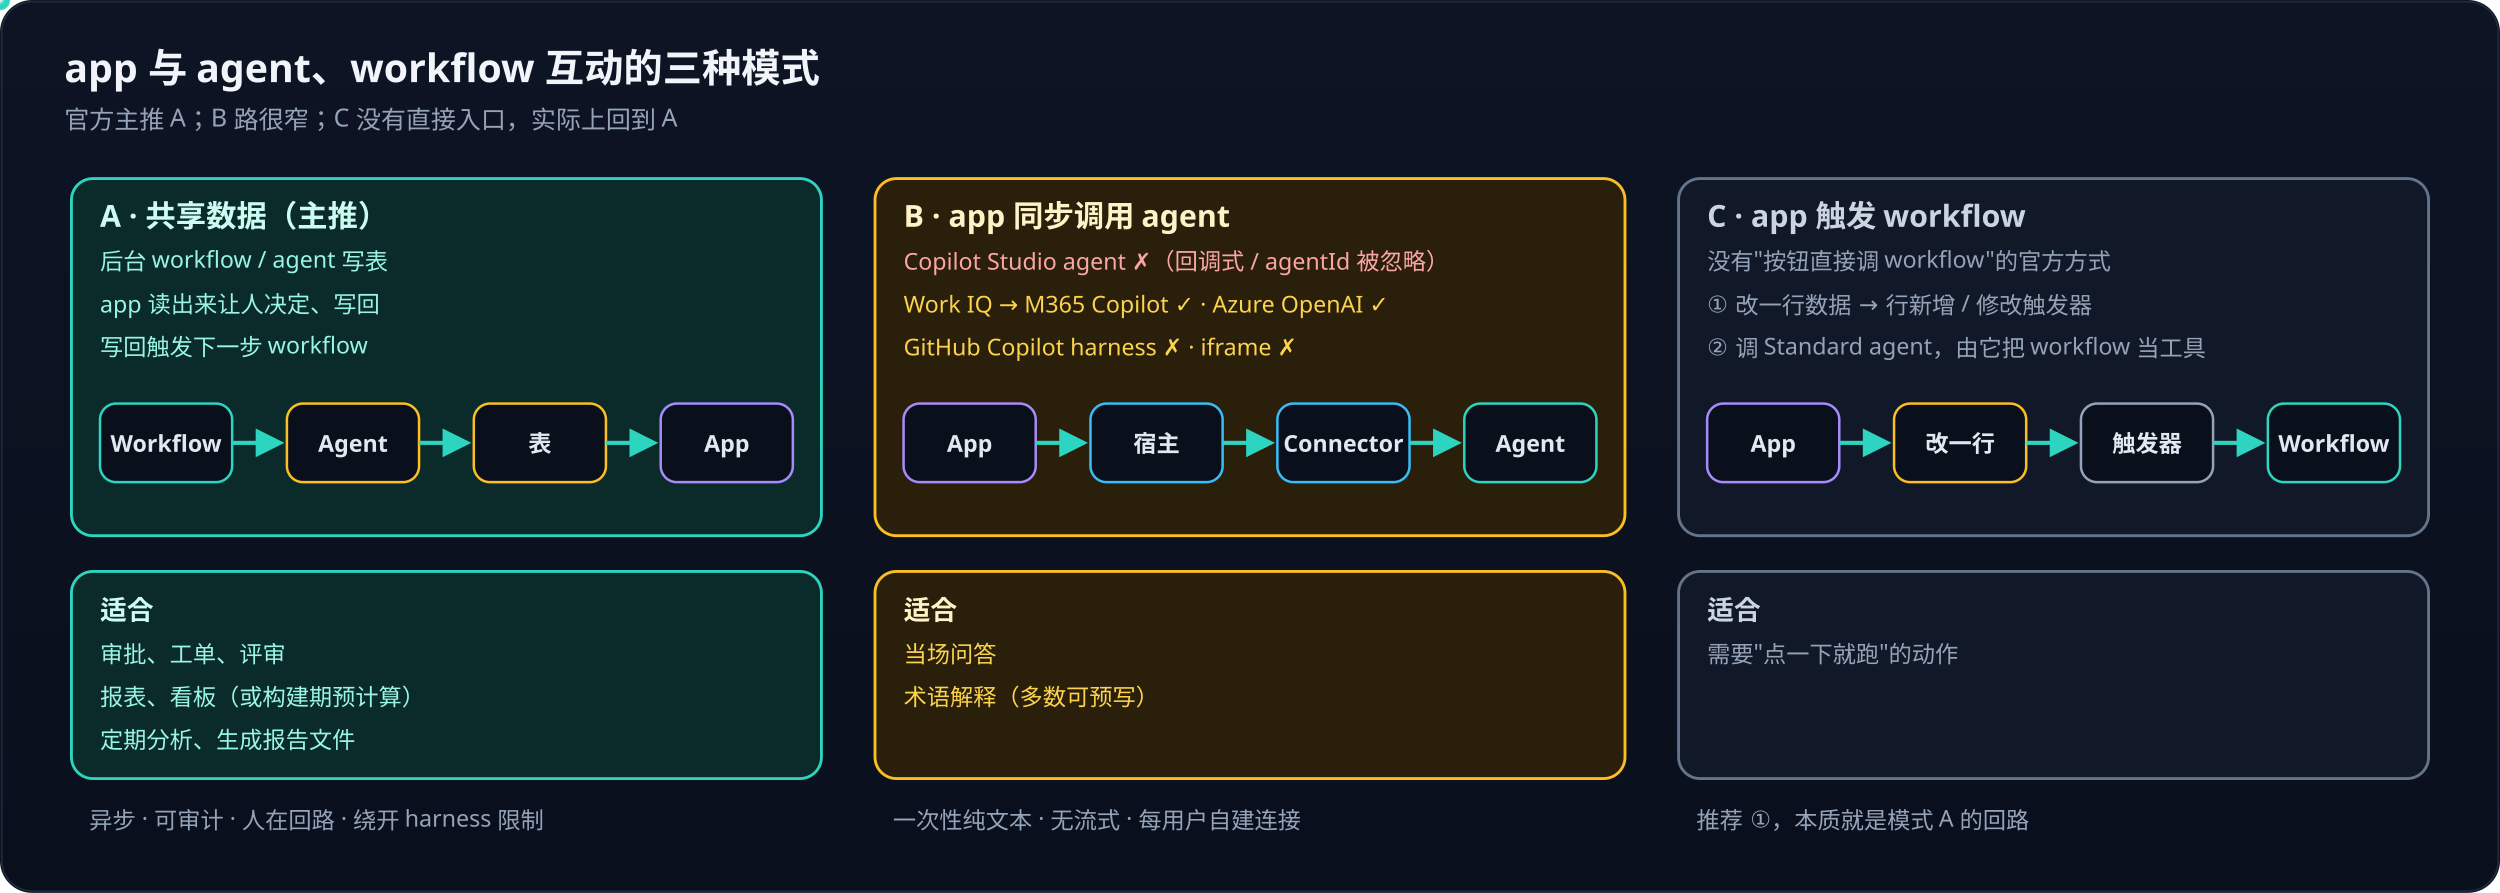
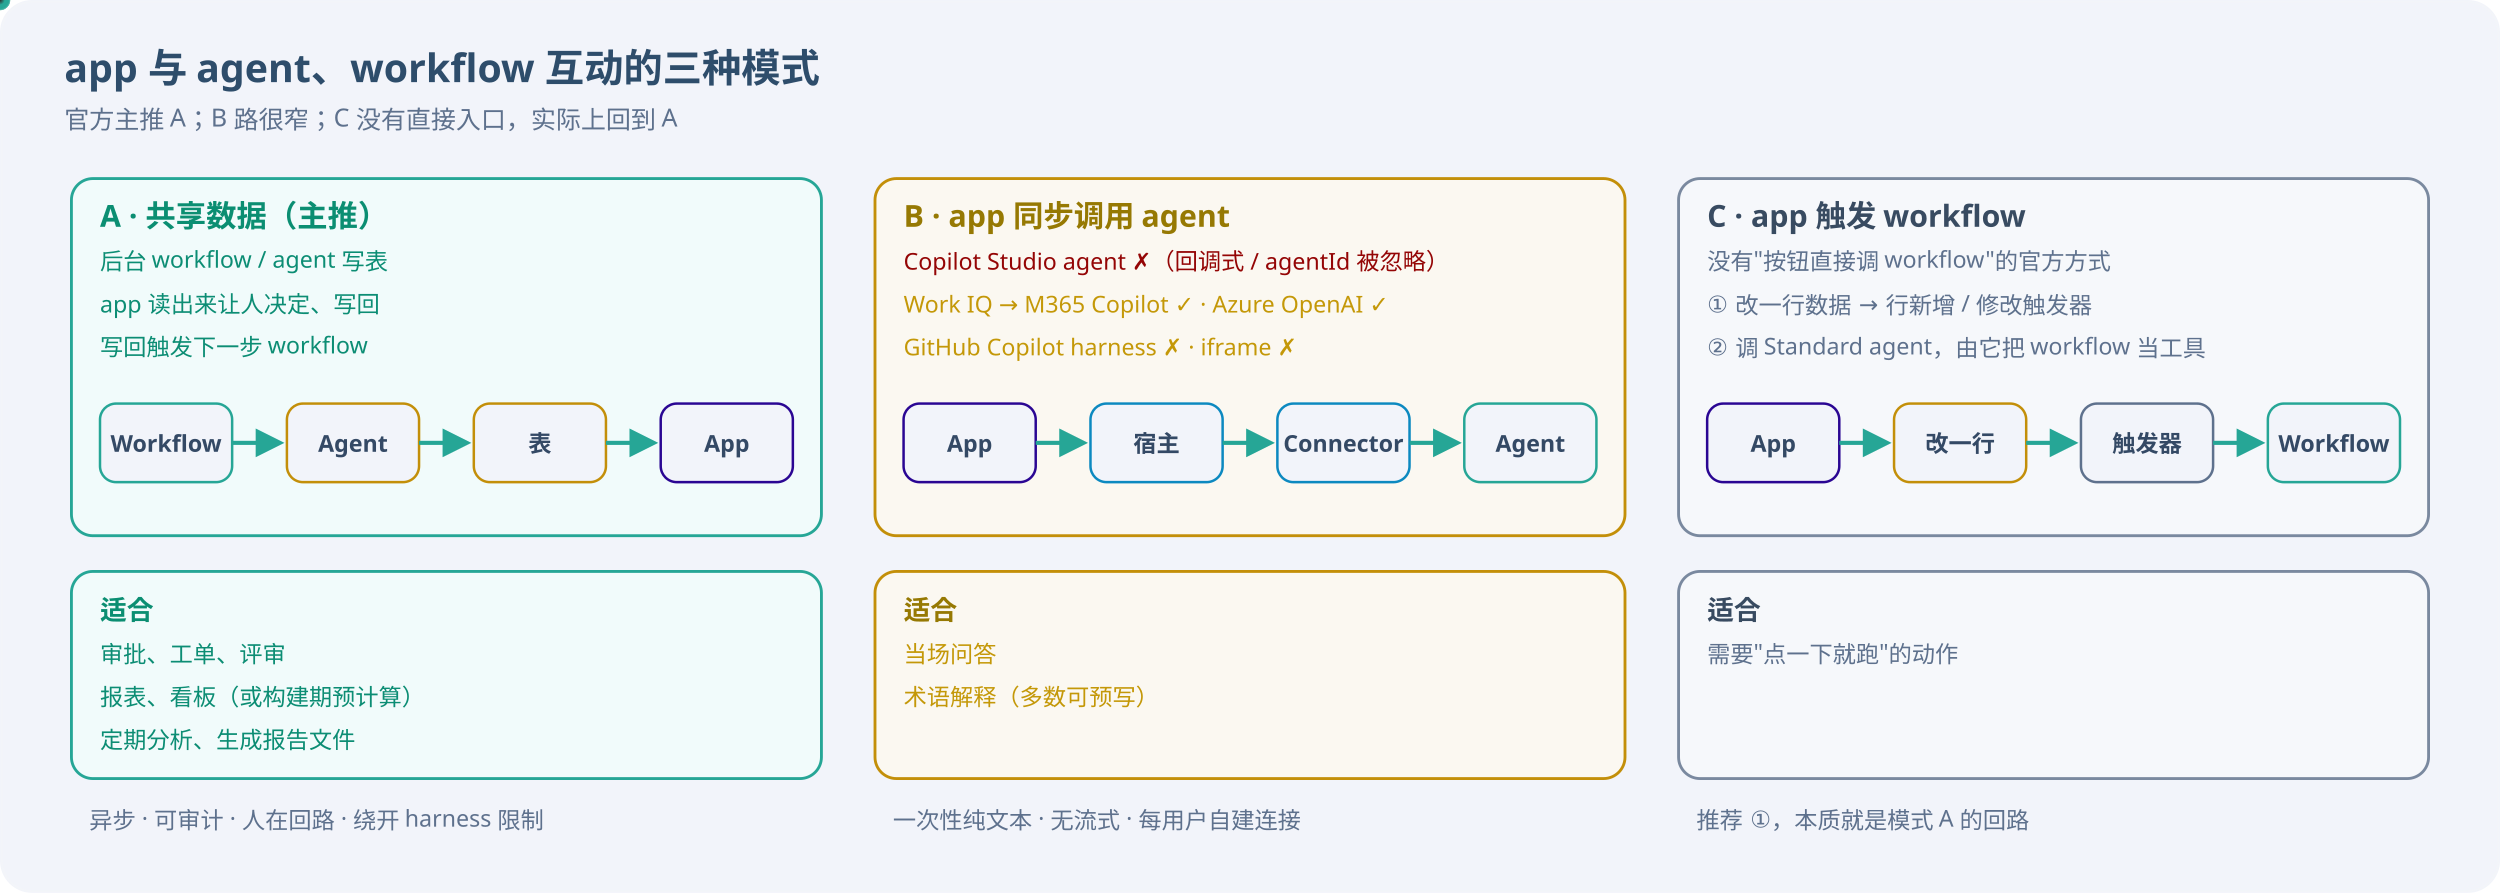
<svg xmlns="http://www.w3.org/2000/svg" width="1400" height="500" viewBox="0 0 1400 500" font-family="PingFang SC, Hiragino Sans GB, Microsoft YaHei, sans-serif">
  <defs>
    <linearGradient id="bg" x1="0" y1="0" x2="0" y2="1">
-       <stop offset="0" stop-color="#0d1424" />
-       <stop offset="1" stop-color="#0a0f1c" />
+       <stop offset="0" stop-color="#f2f4fa" />
+       <stop offset="1" stop-color="#f2f4fa" />
    </linearGradient>
    <radialGradient id="pt_teal" cx="0.5" cy="0.5" r="0.5">
-       <stop offset="0" stop-color="#ffffff" />
-       <stop offset="0.45" stop-color="#2dd4bf" />
-       <stop offset="1" stop-color="#2dd4bf" stop-opacity="0" />
+       <stop offset="0" stop-color="#2b2b2b" />
+       <stop offset="0.45" stop-color="#26a696" />
+       <stop offset="1" stop-color="#26a696" stop-opacity="0" />
    </radialGradient>
    <marker id="ar_teal" viewBox="0 0 10 10" refX="9" refY="5" markerWidth="7" markerHeight="7" orient="auto-start-reverse">
-       <path d="M0 0 L10 5 L0 10 z" fill="#2dd4bf" />
+       <path d="M0 0 L10 5 L0 10 z" fill="#26a696" />
    </marker>
    <radialGradient id="pt_sky" cx="0.5" cy="0.5" r="0.5">
-       <stop offset="0" stop-color="#ffffff" />
-       <stop offset="0.45" stop-color="#38bdf8" />
-       <stop offset="1" stop-color="#38bdf8" stop-opacity="0" />
+       <stop offset="0" stop-color="#2b2b2b" />
+       <stop offset="0.45" stop-color="#0c89c0" />
+       <stop offset="1" stop-color="#0c89c0" stop-opacity="0" />
    </radialGradient>
    <marker id="ar_sky" viewBox="0 0 10 10" refX="9" refY="5" markerWidth="7" markerHeight="7" orient="auto-start-reverse">
-       <path d="M0 0 L10 5 L0 10 z" fill="#38bdf8" />
+       <path d="M0 0 L10 5 L0 10 z" fill="#0c89c0" />
    </marker>
    <radialGradient id="pt_violet" cx="0.5" cy="0.5" r="0.5">
-       <stop offset="0" stop-color="#ffffff" />
-       <stop offset="0.45" stop-color="#a78bfa" />
-       <stop offset="1" stop-color="#a78bfa" stop-opacity="0" />
+       <stop offset="0" stop-color="#2b2b2b" />
+       <stop offset="0.45" stop-color="#2a0693" />
+       <stop offset="1" stop-color="#2a0693" stop-opacity="0" />
    </radialGradient>
    <marker id="ar_violet" viewBox="0 0 10 10" refX="9" refY="5" markerWidth="7" markerHeight="7" orient="auto-start-reverse">
-       <path d="M0 0 L10 5 L0 10 z" fill="#a78bfa" />
+       <path d="M0 0 L10 5 L0 10 z" fill="#2a0693" />
    </marker>
    <radialGradient id="pt_amber" cx="0.5" cy="0.5" r="0.5">
-       <stop offset="0" stop-color="#ffffff" />
-       <stop offset="0.45" stop-color="#fbbf24" />
-       <stop offset="1" stop-color="#fbbf24" stop-opacity="0" />
+       <stop offset="0" stop-color="#2b2b2b" />
+       <stop offset="0.45" stop-color="#c38f09" />
+       <stop offset="1" stop-color="#c38f09" stop-opacity="0" />
    </radialGradient>
    <marker id="ar_amber" viewBox="0 0 10 10" refX="9" refY="5" markerWidth="7" markerHeight="7" orient="auto-start-reverse">
-       <path d="M0 0 L10 5 L0 10 z" fill="#fbbf24" />
+       <path d="M0 0 L10 5 L0 10 z" fill="#c38f09" />
    </marker>
    <radialGradient id="pt_gray" cx="0.5" cy="0.5" r="0.5">
-       <stop offset="0" stop-color="#ffffff" />
-       <stop offset="0.45" stop-color="#64748b" />
-       <stop offset="1" stop-color="#64748b" stop-opacity="0" />
+       <stop offset="0" stop-color="#2b2b2b" />
+       <stop offset="0.45" stop-color="#7a899f" />
+       <stop offset="1" stop-color="#7a899f" stop-opacity="0" />
    </radialGradient>
    <marker id="ar_gray" viewBox="0 0 10 10" refX="9" refY="5" markerWidth="7" markerHeight="7" orient="auto-start-reverse">
-       <path d="M0 0 L10 5 L0 10 z" fill="#64748b" />
+       <path d="M0 0 L10 5 L0 10 z" fill="#7a899f" />
    </marker>
    <radialGradient id="pt_red" cx="0.5" cy="0.5" r="0.5">
-       <stop offset="0" stop-color="#ffffff" />
-       <stop offset="0.45" stop-color="#f87171" />
-       <stop offset="1" stop-color="#f87171" stop-opacity="0" />
+       <stop offset="0" stop-color="#2b2b2b" />
+       <stop offset="0.45" stop-color="#920707" />
+       <stop offset="1" stop-color="#920707" stop-opacity="0" />
    </radialGradient>
    <marker id="ar_red" viewBox="0 0 10 10" refX="9" refY="5" markerWidth="7" markerHeight="7" orient="auto-start-reverse">
-       <path d="M0 0 L10 5 L0 10 z" fill="#f87171" />
+       <path d="M0 0 L10 5 L0 10 z" fill="#920707" />
    </marker>
    <radialGradient id="pt_rose" cx="0.5" cy="0.5" r="0.5">
-       <stop offset="0" stop-color="#ffffff" />
-       <stop offset="0.45" stop-color="#fb7185" />
-       <stop offset="1" stop-color="#fb7185" stop-opacity="0" />
+       <stop offset="0" stop-color="#2b2b2b" />
+       <stop offset="0.45" stop-color="#950419" />
+       <stop offset="1" stop-color="#950419" stop-opacity="0" />
    </radialGradient>
    <marker id="ar_rose" viewBox="0 0 10 10" refX="9" refY="5" markerWidth="7" markerHeight="7" orient="auto-start-reverse">
-       <path d="M0 0 L10 5 L0 10 z" fill="#fb7185" />
+       <path d="M0 0 L10 5 L0 10 z" fill="#950419" />
    </marker>
    <radialGradient id="pt_green" cx="0.5" cy="0.5" r="0.5">
-       <stop offset="0" stop-color="#ffffff" />
-       <stop offset="0.45" stop-color="#4ade80" />
-       <stop offset="1" stop-color="#4ade80" stop-opacity="0" />
+       <stop offset="0" stop-color="#2b2b2b" />
+       <stop offset="0.45" stop-color="#23a954" />
+       <stop offset="1" stop-color="#23a954" stop-opacity="0" />
    </radialGradient>
    <marker id="ar_green" viewBox="0 0 10 10" refX="9" refY="5" markerWidth="7" markerHeight="7" orient="auto-start-reverse">
-       <path d="M0 0 L10 5 L0 10 z" fill="#4ade80" />
+       <path d="M0 0 L10 5 L0 10 z" fill="#23a954" />
    </marker>
  </defs>
  <style>@keyframes flowDash { to { stroke-dashoffset: -76; } } .flow { stroke-dasharray: 18 20; animation: flowDash 1.6s linear infinite; } @keyframes pulse { 0%,100% { opacity: .6; } 50% { opacity: 1; } } .pulse { animation: pulse 2.2s ease-in-out infinite; }</style>
  <rect width="1400" height="500" rx="18" fill="url(#bg)" />
-   <rect x="1" y="1" width="1398" height="498" rx="17" fill="none" stroke="#1e293b" />
-   <text x="36" y="46" font-size="22" font-weight="700" fill="#f1f5f9" text-anchor="start">app 与 agent、workflow 互动的三种模式</text>
-   <text x="36" y="72" font-size="14" font-weight="400" fill="#94a3b8" text-anchor="start">官方主推 A；B 路很窄；C 没有直接入口，实际上回到 A</text>
-   <rect x="40" y="100" width="420" height="200" rx="12" fill="#0b2a2a" stroke="#2dd4bf" stroke-width="1.6" class="pulse" />
-   <text x="56" y="127" font-size="17" font-weight="700" fill="#ccfbf1" text-anchor="start">A · 共享数据（主推）</text>
-   <text x="56" y="151" font-size="13" font-weight="400" fill="#99f6e4" text-anchor="start">后台 workflow / agent 写表</text>
-   <text x="56" y="175" font-size="13" font-weight="400" fill="#99f6e4" text-anchor="start">app 读出来让人决定、写回</text>
-   <text x="56" y="199" font-size="13" font-weight="400" fill="#99f6e4" text-anchor="start">写回触发下一步 workflow</text>
-   <rect x="40" y="320" width="420" height="116" rx="12" fill="#0b2a2a" stroke="#2dd4bf" stroke-width="1.6" />
-   <text x="56" y="347" font-size="15" font-weight="700" fill="#ccfbf1" text-anchor="start">适合</text>
-   <text x="56" y="371" font-size="13" font-weight="400" fill="#99f6e4" text-anchor="start">审批、工单、评审</text>
-   <text x="56" y="395" font-size="13" font-weight="400" fill="#99f6e4" text-anchor="start">报表、看板（或构建期预计算）</text>
-   <text x="56" y="419" font-size="13" font-weight="400" fill="#99f6e4" text-anchor="start">定期分析、生成报告文件</text>
-   <text x="50" y="464" font-size="13" font-weight="400" fill="#94a3b8" text-anchor="start">异步 · 可审计 · 人在回路 · 绕开 harness 限制</text>
-   <rect x="490" y="100" width="420" height="200" rx="12" fill="#2a1f0a" stroke="#fbbf24" stroke-width="1.6" />
-   <text x="506" y="127" font-size="17" font-weight="700" fill="#fef3c7" text-anchor="start">B · app 同步调用 agent</text>
-   <text x="506" y="151" font-size="13" font-weight="400" fill="#fca5a5" text-anchor="start">Copilot Studio agent ✗（回调式 / agentId 被忽略）</text>
-   <text x="506" y="175" font-size="13" font-weight="400" fill="#fcd34d" text-anchor="start">Work IQ → M365 Copilot ✓ · Azure OpenAI ✓</text>
-   <text x="506" y="199" font-size="13" font-weight="400" fill="#fcd34d" text-anchor="start">GitHub Copilot harness ✗ · iframe ✗</text>
-   <rect x="490" y="320" width="420" height="116" rx="12" fill="#2a1f0a" stroke="#fbbf24" stroke-width="1.6" />
-   <text x="506" y="347" font-size="15" font-weight="700" fill="#fef3c7" text-anchor="start">适合</text>
-   <text x="506" y="371" font-size="13" font-weight="400" fill="#fcd34d" text-anchor="start">当场问答</text>
-   <text x="506" y="395" font-size="13" font-weight="400" fill="#fcd34d" text-anchor="start">术语解释（多数可预写）</text>
-   <text x="500" y="464" font-size="13" font-weight="400" fill="#94a3b8" text-anchor="start">一次性纯文本 · 无流式 · 每用户自建连接</text>
-   <rect x="940" y="100" width="420" height="200" rx="12" fill="#111827" stroke="#64748b" stroke-width="1.6" />
-   <text x="956" y="127" font-size="17" font-weight="700" fill="#cbd5e1" text-anchor="start">C · app 触发 workflow</text>
-   <text x="956" y="151" font-size="13" font-weight="400" fill="#94a3b8" text-anchor="start">没有"按钮直接调 workflow"的官方方式</text>
-   <text x="956" y="175" font-size="13" font-weight="400" fill="#94a3b8" text-anchor="start">① 改一行数据 → 行新增 / 修改触发器</text>
-   <text x="956" y="199" font-size="13" font-weight="400" fill="#94a3b8" text-anchor="start">② 调 Standard agent，由它把 workflow 当工具</text>
-   <rect x="940" y="320" width="420" height="116" rx="12" fill="#111827" stroke="#64748b" stroke-width="1.6" />
-   <text x="956" y="347" font-size="15" font-weight="700" fill="#cbd5e1" text-anchor="start">适合</text>
-   <text x="956" y="371" font-size="13" font-weight="400" fill="#94a3b8" text-anchor="start">需要"点一下就跑"的动作</text>
-   <text x="950" y="464" font-size="13" font-weight="400" fill="#94a3b8" text-anchor="start">推荐 ①，本质就是模式 A 的回路</text>
-   <rect x="56.0" y="226" width="74" height="44" rx="9" fill="#0a0f1c" stroke="#2dd4bf" stroke-width="1.4" />
-   <text x="93.0" y="253" font-size="13" font-weight="600" fill="#e2e8f0" text-anchor="middle">Workflow</text>
-   <rect x="160.667" y="226" width="74" height="44" rx="9" fill="#0a0f1c" stroke="#fbbf24" stroke-width="1.4" />
-   <text x="197.667" y="253" font-size="13" font-weight="600" fill="#e2e8f0" text-anchor="middle">Agent</text>
-   <rect x="265.333" y="226" width="74" height="44" rx="9" fill="#0a0f1c" stroke="#fbbf24" stroke-width="1.4" />
-   <text x="302.333" y="253" font-size="13" font-weight="600" fill="#e2e8f0" text-anchor="middle">表</text>
-   <rect x="370.0" y="226" width="74" height="44" rx="9" fill="#0a0f1c" stroke="#a78bfa" stroke-width="1.4" />
-   <text x="407.0" y="253" font-size="13" font-weight="600" fill="#e2e8f0" text-anchor="middle">App</text>
-   <path id="p1" d="M130.0 248 H157.667" fill="none" stroke="#2dd4bf" stroke-width="2.3" class="flow" marker-end="url(#ar_teal)" />
+   <rect x="1" y="1" width="1398" height="498" rx="17" fill="none" stroke="#f3f5f9" />
+   <text x="36" y="46" font-size="22" font-weight="700" fill="#2e4d6b" text-anchor="start">app 与 agent、workflow 互动的三种模式</text>
+   <text x="36" y="72" font-size="14" font-weight="400" fill="#5e718d" text-anchor="start">官方主推 A；B 路很窄；C 没有直接入口，实际上回到 A</text>
+   <rect x="40" y="100" width="420" height="200" rx="12" fill="#f1fbfb" stroke="#26a696" stroke-width="1.6" class="pulse" />
+   <text x="56" y="127" font-size="17" font-weight="700" fill="#0b8e72" text-anchor="start">A · 共享数据（主推）</text>
+   <text x="56" y="151" font-size="13" font-weight="400" fill="#0c8d74" text-anchor="start">后台 workflow / agent 写表</text>
+   <text x="56" y="175" font-size="13" font-weight="400" fill="#0c8d74" text-anchor="start">app 读出来让人决定、写回</text>
+   <text x="56" y="199" font-size="13" font-weight="400" fill="#0c8d74" text-anchor="start">写回触发下一步 workflow</text>
+   <rect x="40" y="320" width="420" height="116" rx="12" fill="#f1fbfb" stroke="#26a696" stroke-width="1.6" />
+   <text x="56" y="347" font-size="15" font-weight="700" fill="#0b8e72" text-anchor="start">适合</text>
+   <text x="56" y="371" font-size="13" font-weight="400" fill="#0c8d74" text-anchor="start">审批、工单、评审</text>
+   <text x="56" y="395" font-size="13" font-weight="400" fill="#0c8d74" text-anchor="start">报表、看板（或构建期预计算）</text>
+   <text x="56" y="419" font-size="13" font-weight="400" fill="#0c8d74" text-anchor="start">定期分析、生成报告文件</text>
+   <text x="50" y="464" font-size="13" font-weight="400" fill="#5e718d" text-anchor="start">异步 · 可审计 · 人在回路 · 绕开 harness 限制</text>
+   <rect x="490" y="100" width="420" height="200" rx="12" fill="#fbf8f1" stroke="#c38f09" stroke-width="1.6" />
+   <text x="506" y="127" font-size="17" font-weight="700" fill="#967903" text-anchor="start">B · app 同步调用 agent</text>
+   <text x="506" y="151" font-size="13" font-weight="400" fill="#940505" text-anchor="start">Copilot Studio agent ✗（回调式 / agentId 被忽略）</text>
+   <text x="506" y="175" font-size="13" font-weight="400" fill="#c49808" text-anchor="start">Work IQ → M365 Copilot ✓ · Azure OpenAI ✓</text>
+   <text x="506" y="199" font-size="13" font-weight="400" fill="#c49808" text-anchor="start">GitHub Copilot harness ✗ · iframe ✗</text>
+   <rect x="490" y="320" width="420" height="116" rx="12" fill="#fbf8f1" stroke="#c38f09" stroke-width="1.6" />
+   <text x="506" y="347" font-size="15" font-weight="700" fill="#967903" text-anchor="start">适合</text>
+   <text x="506" y="371" font-size="13" font-weight="400" fill="#c49808" text-anchor="start">当场问答</text>
+   <text x="506" y="395" font-size="13" font-weight="400" fill="#c49808" text-anchor="start">术语解释（多数可预写）</text>
+   <text x="500" y="464" font-size="13" font-weight="400" fill="#5e718d" text-anchor="start">一次性纯文本 · 无流式 · 每用户自建连接</text>
+   <rect x="940" y="100" width="420" height="200" rx="12" fill="#f6f8fb" stroke="#7a899f" stroke-width="1.6" />
+   <text x="956" y="127" font-size="17" font-weight="700" fill="#384b61" text-anchor="start">C · app 触发 workflow</text>
+   <text x="956" y="151" font-size="13" font-weight="400" fill="#5e718d" text-anchor="start">没有"按钮直接调 workflow"的官方方式</text>
+   <text x="956" y="175" font-size="13" font-weight="400" fill="#5e718d" text-anchor="start">① 改一行数据 → 行新增 / 修改触发器</text>
+   <text x="956" y="199" font-size="13" font-weight="400" fill="#5e718d" text-anchor="start">② 调 Standard agent，由它把 workflow 当工具</text>
+   <rect x="940" y="320" width="420" height="116" rx="12" fill="#f6f8fb" stroke="#7a899f" stroke-width="1.6" />
+   <text x="956" y="347" font-size="15" font-weight="700" fill="#384b61" text-anchor="start">适合</text>
+   <text x="956" y="371" font-size="13" font-weight="400" fill="#5e718d" text-anchor="start">需要"点一下就跑"的动作</text>
+   <text x="950" y="464" font-size="13" font-weight="400" fill="#5e718d" text-anchor="start">推荐 ①，本质就是模式 A 的回路</text>
+   <rect x="56.0" y="226" width="74" height="44" rx="9" fill="#f2f4fa" stroke="#26a696" stroke-width="1.4" />
+   <text x="93.0" y="253" font-size="13" font-weight="600" fill="#344965" text-anchor="middle">Workflow</text>
+   <rect x="160.667" y="226" width="74" height="44" rx="9" fill="#f2f4fa" stroke="#c38f09" stroke-width="1.4" />
+   <text x="197.667" y="253" font-size="13" font-weight="600" fill="#344965" text-anchor="middle">Agent</text>
+   <rect x="265.333" y="226" width="74" height="44" rx="9" fill="#f2f4fa" stroke="#c38f09" stroke-width="1.4" />
+   <text x="302.333" y="253" font-size="13" font-weight="600" fill="#344965" text-anchor="middle">表</text>
+   <rect x="370.0" y="226" width="74" height="44" rx="9" fill="#f2f4fa" stroke="#2a0693" stroke-width="1.4" />
+   <text x="407.0" y="253" font-size="13" font-weight="600" fill="#344965" text-anchor="middle">App</text>
+   <path id="p1" d="M130.0 248 H157.667" fill="none" stroke="#26a696" stroke-width="2.3" class="flow" marker-end="url(#ar_teal)" />
  <circle r="6" fill="url(#pt_teal)">
    <animateMotion dur="1.0s" begin="0.0s" repeatCount="indefinite">
      <mpath href="#p1" />
    </animateMotion>
  </circle>
-   <path id="p2" d="M234.667 248 H262.333" fill="none" stroke="#2dd4bf" stroke-width="2.3" class="flow" marker-end="url(#ar_teal)" />
+   <path id="p2" d="M234.667 248 H262.333" fill="none" stroke="#26a696" stroke-width="2.3" class="flow" marker-end="url(#ar_teal)" />
  <circle r="6" fill="url(#pt_teal)">
    <animateMotion dur="1.0s" begin="0.4s" repeatCount="indefinite">
      <mpath href="#p2" />
    </animateMotion>
  </circle>
-   <path id="p3" d="M339.333 248 H367.0" fill="none" stroke="#2dd4bf" stroke-width="2.3" class="flow" marker-end="url(#ar_teal)" />
+   <path id="p3" d="M339.333 248 H367.0" fill="none" stroke="#26a696" stroke-width="2.3" class="flow" marker-end="url(#ar_teal)" />
  <circle r="6" fill="url(#pt_teal)">
    <animateMotion dur="1.0s" begin="0.8s" repeatCount="indefinite">
      <mpath href="#p3" />
    </animateMotion>
  </circle>
-   <rect x="506.0" y="226" width="74" height="44" rx="9" fill="#0a0f1c" stroke="#a78bfa" stroke-width="1.4" />
-   <text x="543.0" y="253" font-size="13" font-weight="600" fill="#e2e8f0" text-anchor="middle">App</text>
-   <rect x="610.667" y="226" width="74" height="44" rx="9" fill="#0a0f1c" stroke="#38bdf8" stroke-width="1.4" />
-   <text x="647.667" y="253" font-size="13" font-weight="600" fill="#e2e8f0" text-anchor="middle">宿主</text>
-   <rect x="715.333" y="226" width="74" height="44" rx="9" fill="#0a0f1c" stroke="#38bdf8" stroke-width="1.4" />
-   <text x="752.333" y="253" font-size="13" font-weight="600" fill="#e2e8f0" text-anchor="middle">Connector</text>
-   <rect x="820.0" y="226" width="74" height="44" rx="9" fill="#0a0f1c" stroke="#2dd4bf" stroke-width="1.4" />
-   <text x="857.0" y="253" font-size="13" font-weight="600" fill="#e2e8f0" text-anchor="middle">Agent</text>
-   <path id="p4" d="M580.0 248 H607.667" fill="none" stroke="#2dd4bf" stroke-width="2.3" class="flow" marker-end="url(#ar_teal)" />
+   <rect x="506.0" y="226" width="74" height="44" rx="9" fill="#f2f4fa" stroke="#2a0693" stroke-width="1.4" />
+   <text x="543.0" y="253" font-size="13" font-weight="600" fill="#344965" text-anchor="middle">App</text>
+   <rect x="610.667" y="226" width="74" height="44" rx="9" fill="#f2f4fa" stroke="#0c89c0" stroke-width="1.4" />
+   <text x="647.667" y="253" font-size="13" font-weight="600" fill="#344965" text-anchor="middle">宿主</text>
+   <rect x="715.333" y="226" width="74" height="44" rx="9" fill="#f2f4fa" stroke="#0c89c0" stroke-width="1.4" />
+   <text x="752.333" y="253" font-size="13" font-weight="600" fill="#344965" text-anchor="middle">Connector</text>
+   <rect x="820.0" y="226" width="74" height="44" rx="9" fill="#f2f4fa" stroke="#26a696" stroke-width="1.4" />
+   <text x="857.0" y="253" font-size="13" font-weight="600" fill="#344965" text-anchor="middle">Agent</text>
+   <path id="p4" d="M580.0 248 H607.667" fill="none" stroke="#26a696" stroke-width="2.3" class="flow" marker-end="url(#ar_teal)" />
  <circle r="6" fill="url(#pt_teal)">
    <animateMotion dur="1.0s" begin="0.0s" repeatCount="indefinite">
      <mpath href="#p4" />
    </animateMotion>
  </circle>
-   <path id="p5" d="M684.667 248 H712.333" fill="none" stroke="#2dd4bf" stroke-width="2.3" class="flow" marker-end="url(#ar_teal)" />
+   <path id="p5" d="M684.667 248 H712.333" fill="none" stroke="#26a696" stroke-width="2.3" class="flow" marker-end="url(#ar_teal)" />
  <circle r="6" fill="url(#pt_teal)">
    <animateMotion dur="1.0s" begin="0.4s" repeatCount="indefinite">
      <mpath href="#p5" />
    </animateMotion>
  </circle>
-   <path id="p6" d="M789.333 248 H817.0" fill="none" stroke="#2dd4bf" stroke-width="2.3" class="flow" marker-end="url(#ar_teal)" />
+   <path id="p6" d="M789.333 248 H817.0" fill="none" stroke="#26a696" stroke-width="2.3" class="flow" marker-end="url(#ar_teal)" />
  <circle r="6" fill="url(#pt_teal)">
    <animateMotion dur="1.0s" begin="0.8s" repeatCount="indefinite">
      <mpath href="#p6" />
    </animateMotion>
  </circle>
-   <rect x="956.0" y="226" width="74" height="44" rx="9" fill="#0a0f1c" stroke="#a78bfa" stroke-width="1.4" />
-   <text x="993.0" y="253" font-size="13" font-weight="600" fill="#e2e8f0" text-anchor="middle">App</text>
-   <rect x="1060.667" y="226" width="74" height="44" rx="9" fill="#0a0f1c" stroke="#fbbf24" stroke-width="1.4" />
-   <text x="1097.667" y="253" font-size="13" font-weight="600" fill="#e2e8f0" text-anchor="middle">改一行</text>
-   <rect x="1165.333" y="226" width="74" height="44" rx="9" fill="#0a0f1c" stroke="#94a3b8" stroke-width="1.4" />
-   <text x="1202.333" y="253" font-size="13" font-weight="600" fill="#e2e8f0" text-anchor="middle">触发器</text>
-   <rect x="1270.0" y="226" width="74" height="44" rx="9" fill="#0a0f1c" stroke="#2dd4bf" stroke-width="1.4" />
-   <text x="1307.0" y="253" font-size="13" font-weight="600" fill="#e2e8f0" text-anchor="middle">Workflow</text>
-   <path id="p7" d="M1030.0 248 H1057.667" fill="none" stroke="#2dd4bf" stroke-width="2.3" class="flow" marker-end="url(#ar_teal)" />
+   <rect x="956.0" y="226" width="74" height="44" rx="9" fill="#f2f4fa" stroke="#2a0693" stroke-width="1.4" />
+   <text x="993.0" y="253" font-size="13" font-weight="600" fill="#344965" text-anchor="middle">App</text>
+   <rect x="1060.667" y="226" width="74" height="44" rx="9" fill="#f2f4fa" stroke="#c38f09" stroke-width="1.4" />
+   <text x="1097.667" y="253" font-size="13" font-weight="600" fill="#344965" text-anchor="middle">改一行</text>
+   <rect x="1165.333" y="226" width="74" height="44" rx="9" fill="#f2f4fa" stroke="#5e718d" stroke-width="1.4" />
+   <text x="1202.333" y="253" font-size="13" font-weight="600" fill="#344965" text-anchor="middle">触发器</text>
+   <rect x="1270.0" y="226" width="74" height="44" rx="9" fill="#f2f4fa" stroke="#26a696" stroke-width="1.4" />
+   <text x="1307.0" y="253" font-size="13" font-weight="600" fill="#344965" text-anchor="middle">Workflow</text>
+   <path id="p7" d="M1030.0 248 H1057.667" fill="none" stroke="#26a696" stroke-width="2.3" class="flow" marker-end="url(#ar_teal)" />
  <circle r="6" fill="url(#pt_teal)">
    <animateMotion dur="1.0s" begin="0.0s" repeatCount="indefinite">
      <mpath href="#p7" />
    </animateMotion>
  </circle>
-   <path id="p8" d="M1134.667 248 H1162.333" fill="none" stroke="#2dd4bf" stroke-width="2.3" class="flow" marker-end="url(#ar_teal)" />
+   <path id="p8" d="M1134.667 248 H1162.333" fill="none" stroke="#26a696" stroke-width="2.3" class="flow" marker-end="url(#ar_teal)" />
  <circle r="6" fill="url(#pt_teal)">
    <animateMotion dur="1.0s" begin="0.4s" repeatCount="indefinite">
      <mpath href="#p8" />
    </animateMotion>
  </circle>
-   <path id="p9" d="M1239.333 248 H1267.0" fill="none" stroke="#2dd4bf" stroke-width="2.3" class="flow" marker-end="url(#ar_teal)" />
+   <path id="p9" d="M1239.333 248 H1267.0" fill="none" stroke="#26a696" stroke-width="2.3" class="flow" marker-end="url(#ar_teal)" />
  <circle r="6" fill="url(#pt_teal)">
    <animateMotion dur="1.0s" begin="0.8s" repeatCount="indefinite">
      <mpath href="#p9" />
    </animateMotion>
  </circle>
</svg>
